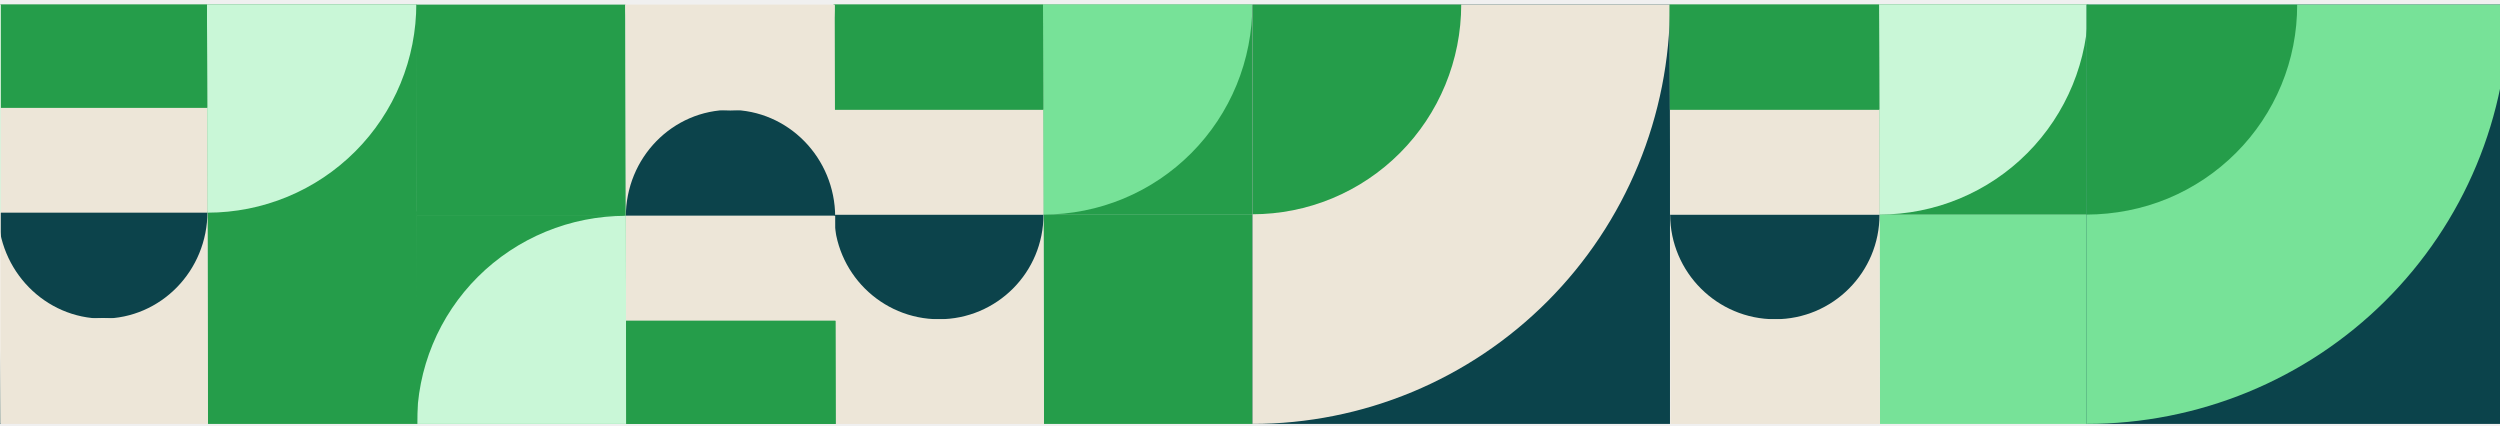
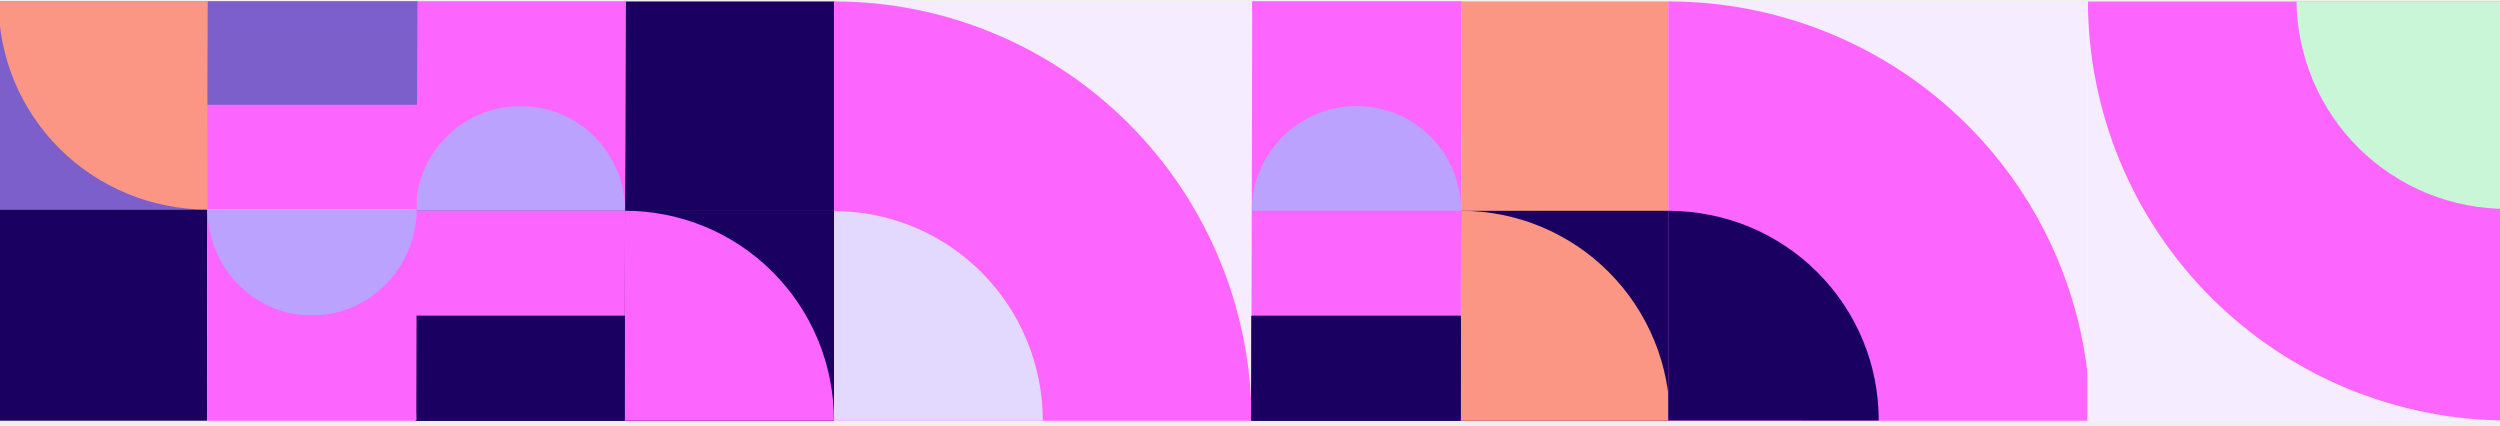
<svg xmlns="http://www.w3.org/2000/svg" width="1440" height="245" viewBox="0 0 1440 245" fill="none">
-   <rect width="120.584" height="120.584" transform="matrix(0.00219698 0.999998 1 0 601.033 123.59)" fill="#259D4A" />
-   <path d="M721.618 123.59L721.883 244.174L601.033 123.59H721.618Z" fill="#259D4A" />
-   <rect width="120.584" height="120.584" transform="matrix(-0.00219698 -0.999998 -1 0 601.297 244.173)" fill="#EDE6D8" />
-   <path d="M540.872 183.882C507.574 183.882 480.521 156.888 480.448 123.59H601.032C601.105 156.888 574.171 183.882 540.872 183.882Z" fill="#0C434B" />
-   <path d="M540.872 183.882C507.574 183.882 480.639 210.876 480.713 244.174H601.297C601.224 210.876 574.171 183.882 540.872 183.882Z" fill="#EDE6D8" />
-   <rect width="120.944" height="120.584" transform="matrix(0.00219698 0.999998 -1 0 721.348 2.63965)" fill="#259D4A" />
-   <path d="M721.352 2.645C721.387 18.528 718.302 34.255 712.275 48.928C706.247 63.602 697.394 76.935 686.221 88.165C675.049 99.396 661.775 108.305 647.159 114.383C632.542 120.461 616.869 123.589 601.033 123.589L600.768 2.645H721.352Z" fill="#77E298" />
-   <rect width="120.95" height="120.584" transform="matrix(0.00219698 0.999998 -1 0 600.764 2.63867)" fill="#EDE6D8" />
-   <rect width="60.475" height="120.584" transform="matrix(0.00219698 0.999998 -1 0 600.764 2.63867)" fill="#259D4A" />
-   <rect width="60.475" height="120.584" transform="matrix(0.00219698 0.999998 -1 0 600.764 2.63867)" fill="#259D4A" />
-   <rect x="961.908" y="244.174" width="240.497" height="241.532" transform="rotate(180 961.908 244.174)" fill="#0B434B" />
-   <path d="M721.411 244.173C752.994 244.173 784.267 237.926 813.446 225.788C842.624 213.65 869.136 195.859 891.468 173.43C913.801 151.002 931.515 124.376 943.601 95.072C955.688 65.768 961.908 34.36 961.908 2.642L721.411 2.642V244.173Z" fill="#EDE6D8" />
-   <path d="M721.41 123.41C737.201 123.41 752.838 120.287 767.427 114.218C782.016 108.149 795.272 99.253 806.438 88.039C817.604 76.825 826.462 63.512 832.505 48.86C838.548 34.208 841.658 18.504 841.658 2.645L721.41 2.645V123.41Z" fill="#259D4A" />
-   <rect width="120.584" height="120.584" transform="matrix(0.00219698 0.999998 1 0 1082.59 123.59)" fill="#77E298" />
-   <path d="M1203.18 123.59L1203.44 244.174L1082.59 123.59H1203.18Z" fill="#77E298" />
-   <rect width="120.584" height="120.584" transform="matrix(-0.00219698 -0.999998 -1 0 1082.86 244.174)" fill="#EDE6D8" />
-   <path d="M1022.43 183.882C989.13 183.882 962.077 156.888 962.004 123.59H1082.59C1082.66 156.888 1055.73 183.882 1022.43 183.882Z" fill="#0C434B" />
-   <path d="M1022.43 183.882C989.13 183.882 962.196 210.876 962.269 244.174H1082.85C1082.78 210.876 1055.73 183.882 1022.43 183.882Z" fill="#EDE6D8" />
-   <rect width="120.947" height="120.584" transform="matrix(0.00219698 0.999998 -1 0 1202.91 2.6416)" fill="#259D4A" />
-   <path d="M1202.91 2.643C1202.94 18.526 1199.86 34.253 1193.83 48.927C1187.8 63.601 1178.95 76.934 1167.78 88.165C1156.61 99.396 1143.33 108.305 1128.72 114.383C1114.1 120.461 1098.43 123.59 1082.59 123.59L1082.32 2.643H1202.91Z" fill="#C9F7D7" />
-   <rect width="120.95" height="120.584" transform="matrix(0.00219698 0.999998 -1 0 1082.32 2.63965)" fill="#EDE6D8" />
-   <rect width="60.475" height="120.584" transform="matrix(0.00219698 0.999998 -1 0 1082.32 2.63965)" fill="#259D4A" />
-   <rect width="60.475" height="120.584" transform="matrix(0.00219698 0.999998 -1 0 1082.32 2.63965)" fill="#259D4A" />
-   <g clip-path="url(#clip0_1073_8440)">
-     <rect width="122.277" height="120.584" transform="matrix(-0.00219698 -0.999998 -1 0 360.484 124.918)" fill="#259D4A" />
-     <path d="M239.9 124.918L239.631 2.641L360.484 124.918H239.9Z" fill="#259D4A" />
-     <rect width="121.31" height="120.584" transform="matrix(0.00219698 0.999998 1 0 360.215 2.6416)" fill="#EDE6D8" />
-     <path d="M420.641 63.296C453.94 63.296 480.994 90.885 481.069 124.917H360.485C360.41 90.885 387.343 63.296 420.641 63.296Z" fill="#0C434B" />
-     <path d="M420.641 63.658C453.94 63.658 480.874 36.502 480.8 3.004H360.216C360.289 36.502 387.343 63.658 420.641 63.658Z" fill="#EDE6D8" />
+   <rect width="120.584" height="120.584" transform="matrix(0.00219698 -0.999998 1 0 360.032 121.41)" fill="#1A0060" />
+   <path d="M480.617 121.41L480.881 0.826L360.032 121.41H480.617Z" fill="#1A0060" />
+   <rect width="120.584" height="120.584" transform="matrix(-0.00219698 0.999998 -1 0 360.297 0.827637)" fill="#FC66FF" />
+   <path d="M299.873 61.118C266.574 61.118 239.521 88.112 239.448 121.411H360.032C360.106 88.112 333.171 61.118 299.873 61.118Z" fill="#BBA2FF" />
+   <path d="M299.873 61.118C266.574 61.118 239.64 34.125 239.713 0.826H360.297C360.224 34.125 333.171 61.118 299.873 61.118Z" fill="#FC66FF" />
+   <rect width="241.172" height="120.95" transform="matrix(-1 0 -0.00219698 0.999998 480.616 121.412)" fill="#1E1E1E" />
+   <rect width="120.944" height="120.584" transform="matrix(0.00219698 -0.999998 -1 0 480.348 242.361)" fill="#1A0060" />
+   <path d="M480.351 242.356C480.386 226.473 477.301 210.746 471.273 196.072C465.246 181.399 456.393 168.066 445.22 156.835C434.048 145.605 420.774 136.696 406.157 130.618C391.541 124.54 375.867 121.412 360.032 121.412L359.766 242.356H480.351Z" fill="#FC66FF" />
+   <rect width="120.95" height="120.584" transform="matrix(0.00219698 -0.999998 -1 0 359.763 242.361)" fill="#FC66FF" />
+   <rect width="60.475" height="120.584" transform="matrix(0.00219698 -0.999998 -1 0 359.763 242.361)" fill="#1A0060" />
+   <rect width="60.475" height="120.584" transform="matrix(0.00219698 -0.999998 -1 0 359.763 242.361)" fill="#1A0060" />
+   <rect width="240.497" height="241.532" transform="matrix(-1 0 0 1 720.907 0.826294)" fill="#F6ECFF" />
+   <path d="M480.41 0.827C511.993 0.827 543.266 7.074 572.444 19.212C601.623 31.35 628.135 49.142 650.467 71.57C672.799 93.998 690.514 120.624 702.6 149.928C714.686 179.232 720.907 210.64 720.907 242.359L480.41 242.359V0.827Z" fill="#FC66FF" />
+   <path d="M480.408 121.59C496.199 121.59 511.836 124.713 526.425 130.782C541.014 136.852 554.271 145.747 565.437 156.961C576.603 168.175 585.46 181.488 591.503 196.14C597.546 210.792 600.657 226.496 600.657 242.356L480.408 242.356V121.59Z" fill="#E3D9FF" />
+   <rect width="120.584" height="120.584" transform="matrix(0.00219698 -0.999998 1 0 841.591 121.41)" fill="#FB9685" />
+   <path d="M962.175 121.41L962.44 0.826L841.591 121.41H962.175Z" fill="#FB9685" />
+   <rect width="120.584" height="120.584" transform="matrix(-0.00219698 0.999998 -1 0 841.856 0.826294)" fill="#FC66FF" />
+   <path d="M781.429 61.118C748.131 61.118 721.078 88.112 721.005 121.411H841.589C841.662 88.112 814.728 61.118 781.429 61.118Z" fill="#BBA2FF" />
+   <path d="M781.429 61.118C748.131 61.118 721.196 34.125 721.27 0.826H841.854C841.781 34.125 814.728 61.118 781.429 61.118Z" fill="#FC66FF" />
+   <rect width="120.947" height="120.584" transform="matrix(0.00219698 -0.999998 -1 0 961.909 242.359)" fill="#1A0060" />
+   <path d="M961.91 242.357C961.945 226.474 958.86 210.747 952.832 196.073C946.805 181.399 937.952 168.066 926.779 156.835C915.607 145.604 902.333 136.695 887.716 130.617C873.1 124.539 857.426 121.41 841.591 121.41L841.325 242.357H961.91Z" fill="#FB9685" />
+   <rect width="120.95" height="120.584" transform="matrix(0.00219698 -0.999998 -1 0 841.325 242.36)" fill="#FC66FF" />
+   <rect width="60.475" height="120.584" transform="matrix(0.00219698 -0.999998 -1 0 841.325 242.36)" fill="#1A0060" />
+   <rect width="60.475" height="120.584" transform="matrix(0.00219698 -0.999998 -1 0 841.325 242.36)" fill="#1A0060" />
+   <g clip-path="url(#clip0_2087_3789)">
+     <rect width="122.277" height="120.584" transform="matrix(-0.00219698 0.999998 -1 0 119.482 120.082)" fill="#1A0060" />
+     <path d="M-1.102 120.082L-1.371 242.359L119.482 120.082H-1.102Z" fill="#1A0060" />
+     <rect width="121.31" height="120.584" transform="matrix(0.00219698 -0.999998 1 0 119.214 242.359)" fill="#FC66FF" />
+     <path d="M179.641 181.704C212.939 181.704 239.994 154.115 240.069 120.082H119.484C119.409 154.115 146.343 181.704 179.641 181.704Z" fill="#BBA2FF" />
+     <path d="M179.641 181.342C212.939 181.342 239.874 208.497 239.8 241.996H119.216C119.289 208.497 146.343 181.342 179.641 181.342Z" fill="#FC66FF" />
  </g>
-   <rect width="119.859" height="120.584" transform="matrix(-0.00219698 -0.999998 1 0 240.161 244.175)" fill="#259D4A" />
-   <path d="M240.163 244.175C240.129 228.434 243.213 212.848 249.241 198.306C255.269 183.764 264.123 170.55 275.295 159.42C286.468 148.29 299.742 139.461 314.359 133.437C328.975 127.414 344.649 124.313 360.484 124.313L360.748 244.175H240.163Z" fill="#C9F7D7" />
-   <rect width="119.862" height="120.584" transform="matrix(-0.00219698 -0.999998 1 0 360.748 244.175)" fill="#EDE6D8" />
-   <rect width="59.387" height="120.584" transform="matrix(-0.00219698 -0.999998 1 0 360.752 244.175)" fill="#259D4A" />
-   <rect width="59.387" height="120.584" transform="matrix(-0.00219698 -0.999998 1 0 360.748 244.175)" fill="#259D4A" />
-   <rect width="122.277" height="120.584" transform="matrix(0.00219698 0.999998 1 0 119.475 121.897)" fill="#259D4A" />
-   <path d="M240.059 121.897L240.328 244.174L119.475 121.897H240.059Z" fill="#259D4A" />
-   <rect width="121.31" height="120.584" transform="matrix(-0.00219698 -0.999998 -1 0 119.743 244.174)" fill="#EDE6D8" />
-   <path d="M59.315 183.52C26.016 183.52 -1.038 155.931 -1.113 121.898H119.472C119.546 155.931 92.613 183.52 59.315 183.52Z" fill="#0C434B" />
-   <path d="M59.315 183.157C26.016 183.157 -0.918 210.313 -0.844 243.812H119.74C119.667 210.313 92.613 183.157 59.315 183.157Z" fill="#EDE6D8" />
-   <g clip-path="url(#clip1_1073_8440)">
-     <rect width="120.584" height="120.584" transform="matrix(0.00219698 0.999998 -1 0 239.792 1.91504)" fill="#259D4A" />
-     <path d="M239.795 1.918C239.83 17.753 236.745 33.433 230.718 48.063C224.69 62.693 215.837 75.986 204.664 87.184C193.491 98.381 180.218 107.263 165.601 113.323C150.984 119.383 135.311 122.502 119.476 122.502L119.211 1.918H239.795Z" fill="#C9F7D7" />
-     <rect width="120.587" height="120.584" transform="matrix(0.00219698 0.999998 -1 0 119.204 1.91504)" fill="#EDE6D8" />
-     <rect width="60.112" height="120.584" transform="matrix(0.00219698 0.999998 -1 0 119.204 1.91504)" fill="#259D4A" />
-     <rect width="60.112" height="120.584" transform="matrix(0.00219698 0.999998 -1 0 119.207 1.91504)" fill="#259D4A" />
-   </g>
-   <rect x="1444.98" y="244.175" width="243.042" height="241.533" transform="rotate(180 1444.98 244.175)" fill="#0B434B" />
-   <path d="M1201.93 244.175C1233.85 244.175 1265.45 237.928 1294.94 225.79C1324.43 213.652 1351.22 195.86 1373.79 173.432C1396.36 151.004 1414.26 124.377 1426.47 95.073C1438.69 65.769 1444.97 34.361 1444.97 2.643L1201.93 2.643L1201.93 244.175Z" fill="#77E298" />
-   <path d="M1201.91 123.604C1217.83 123.55 1234 120.437 1248.69 114.331C1263.38 108.225 1276.71 99.304 1287.93 88.076C1299.16 76.848 1308.04 63.534 1314.08 48.893C1320.13 34.253 1323.21 18.572 1323.16 2.748L1201.91 2.765L1201.91 123.604Z" fill="#259D4A" />
-   <g clip-path="url(#clip2_1073_8440)">
-     <rect width="240.023" height="241.533" transform="matrix(-1 0 0 1 0.305664 2.64062)" fill="white" />
-     <rect width="242.006" height="242.006" transform="matrix(0.999975 -0.00709266 -0.00709266 -0.999975 -241.693 246.358)" fill="#0B434B" />
-     <path d="M2.469 243.996C-29.311 243.996 -60.781 237.736 -90.143 225.574C-119.504 213.412 -146.183 195.586 -168.655 173.114C-191.127 150.641 -208.954 123.963 -221.115 94.601C-233.277 65.24 -239.537 33.77 -239.537 1.989L2.469 1.989L2.469 243.996Z" fill="#EDE6D8" />
-     <path d="M2.469 122.134C-13.421 122.247 -29.178 119.229 -43.901 113.252C-58.625 107.275 -72.027 98.457 -83.343 87.301C-94.658 76.145 -103.666 62.869 -109.851 48.232C-116.036 33.594 -119.277 17.882 -119.39 1.992L1.611 1.134L2.469 122.134Z" fill="#C9F6D7" />
+   <rect width="119.859" height="120.584" transform="matrix(-0.00219698 0.999998 1 0 -0.839966 0.824524)" fill="#7D5FCC" />
+   <path d="M-0.837 0.825C-0.872 16.566 2.213 32.152 8.241 46.694C14.269 61.236 23.122 74.45 34.295 85.58C45.468 96.71 58.742 105.539 73.358 111.562C87.975 117.586 103.649 120.686 119.484 120.686L119.747 0.825H-0.837Z" fill="#FB9685" />
+   <rect width="119.862" height="120.584" transform="matrix(-0.00219698 0.999998 1 0 119.747 0.824646)" fill="#FC66FF" />
+   <rect width="59.387" height="120.584" transform="matrix(-0.00219698 0.999998 1 0 119.75 0.824646)" fill="#7D5FCC" />
+   <rect width="59.387" height="120.584" transform="matrix(-0.00219698 0.999998 1 0 119.747 0.824646)" fill="#7D5FCC" />
+   <rect width="243.042" height="241.533" transform="matrix(-1 0 0 1 1203.96 0.825317)" fill="#F6ECFF" />
+   <path d="M960.91 0.825C992.826 0.825 1024.43 7.072 1053.92 19.21C1083.41 31.349 1110.2 49.14 1132.77 71.568C1155.33 93.996 1173.24 120.623 1185.45 149.927C1197.67 179.231 1203.95 210.639 1203.95 242.358L960.91 242.358L960.91 0.825Z" fill="#FC66FF" />
+   <path d="M960.89 121.396C976.812 121.45 992.978 124.563 1007.67 130.669C1022.36 136.775 1035.69 145.696 1046.91 156.924C1058.13 168.152 1067.02 181.466 1073.06 196.107C1079.11 210.747 1082.19 226.428 1082.14 242.252L960.89 242.235L960.89 121.396Z" fill="#1A0060" />
+   <g clip-path="url(#clip1_2087_3789)">
+     <rect width="240.023" height="241.533" transform="matrix(-1 0 0 1 1442.49 0.826294)" fill="white" />
+     <rect width="242.006" height="242.006" transform="matrix(0.999975 -0.00709266 -0.00709266 -0.999975 1200.48 244.532)" fill="#F6ECFF" />
+     <path d="M1444.65 242.181C1412.87 242.181 1381.4 235.922 1352.04 223.76C1322.67 211.598 1296 193.772 1273.52 171.299C1251.05 148.827 1233.22 122.148 1221.06 92.787C1208.9 63.425 1202.64 31.956 1202.64 0.175L1444.65 0.175V242.181Z" fill="#FC66FF" />
+     <path d="M1444.65 120.32C1428.76 120.432 1413 117.414 1398.28 111.438C1383.55 105.461 1370.15 96.643 1358.83 85.487C1347.52 74.33 1338.51 61.055 1332.33 46.417C1326.14 31.78 1322.9 16.068 1322.79 0.178L1443.79 -0.68L1444.65 120.32Z" fill="#C9F6D7" />
  </g>
  <defs>
-     <clipPath id="clip0_1073_8440">
-       <rect width="241.17" height="121.672" fill="white" transform="matrix(1 0 0.00219698 0.999998 239.631 2.6416)" />
+     <clipPath id="clip0_2087_3789">
+       <rect width="241.17" height="121.672" fill="white" transform="matrix(1 0 0.00219698 -0.999998 -1.37042 242.359)" />
    </clipPath>
-     <clipPath id="clip1_1073_8440">
-       <rect width="250.081" height="119.861" fill="white" transform="matrix(-1 0 -0.00219698 -0.999998 240.06 122.502)" />
-     </clipPath>
-     <clipPath id="clip2_1073_8440">
-       <rect width="240.023" height="241.533" fill="white" transform="matrix(-1 0 0 1 0.305664 2.64062)" />
+     <clipPath id="clip1_2087_3789">
+       <rect width="240.023" height="241.533" fill="white" transform="matrix(-1 0 0 1 1442.49 0.826294)" />
    </clipPath>
  </defs>
</svg>
